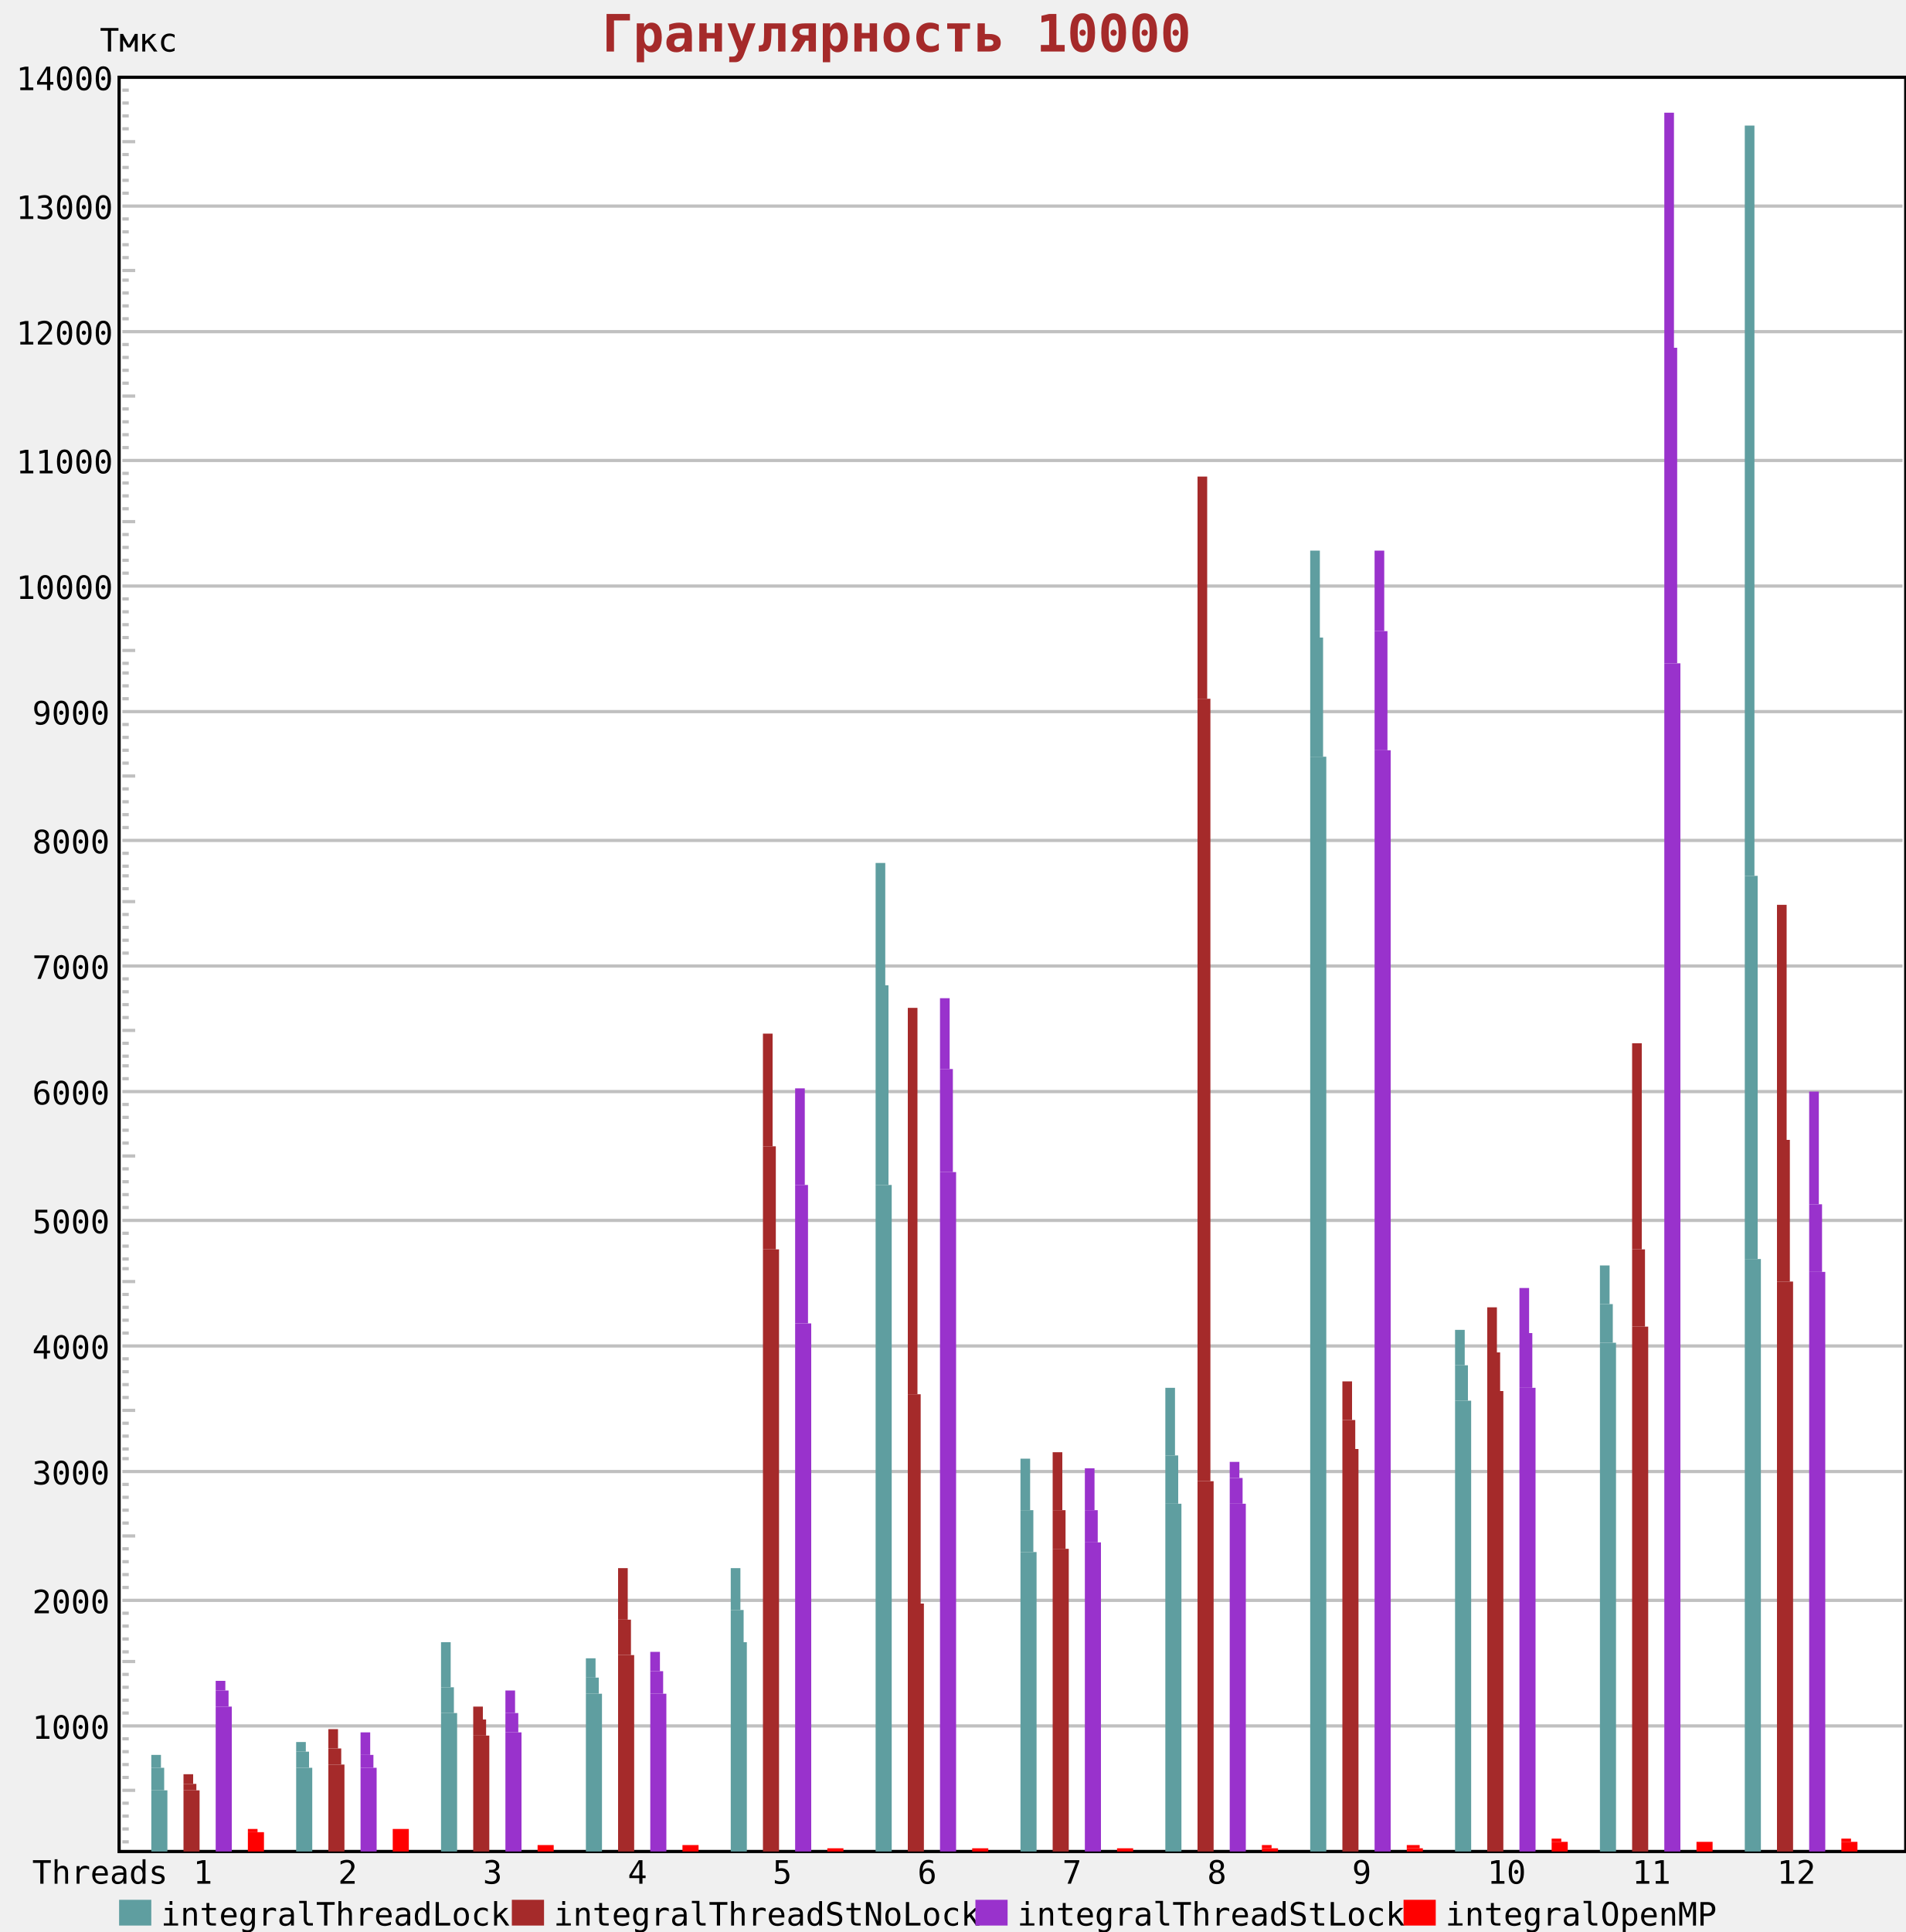
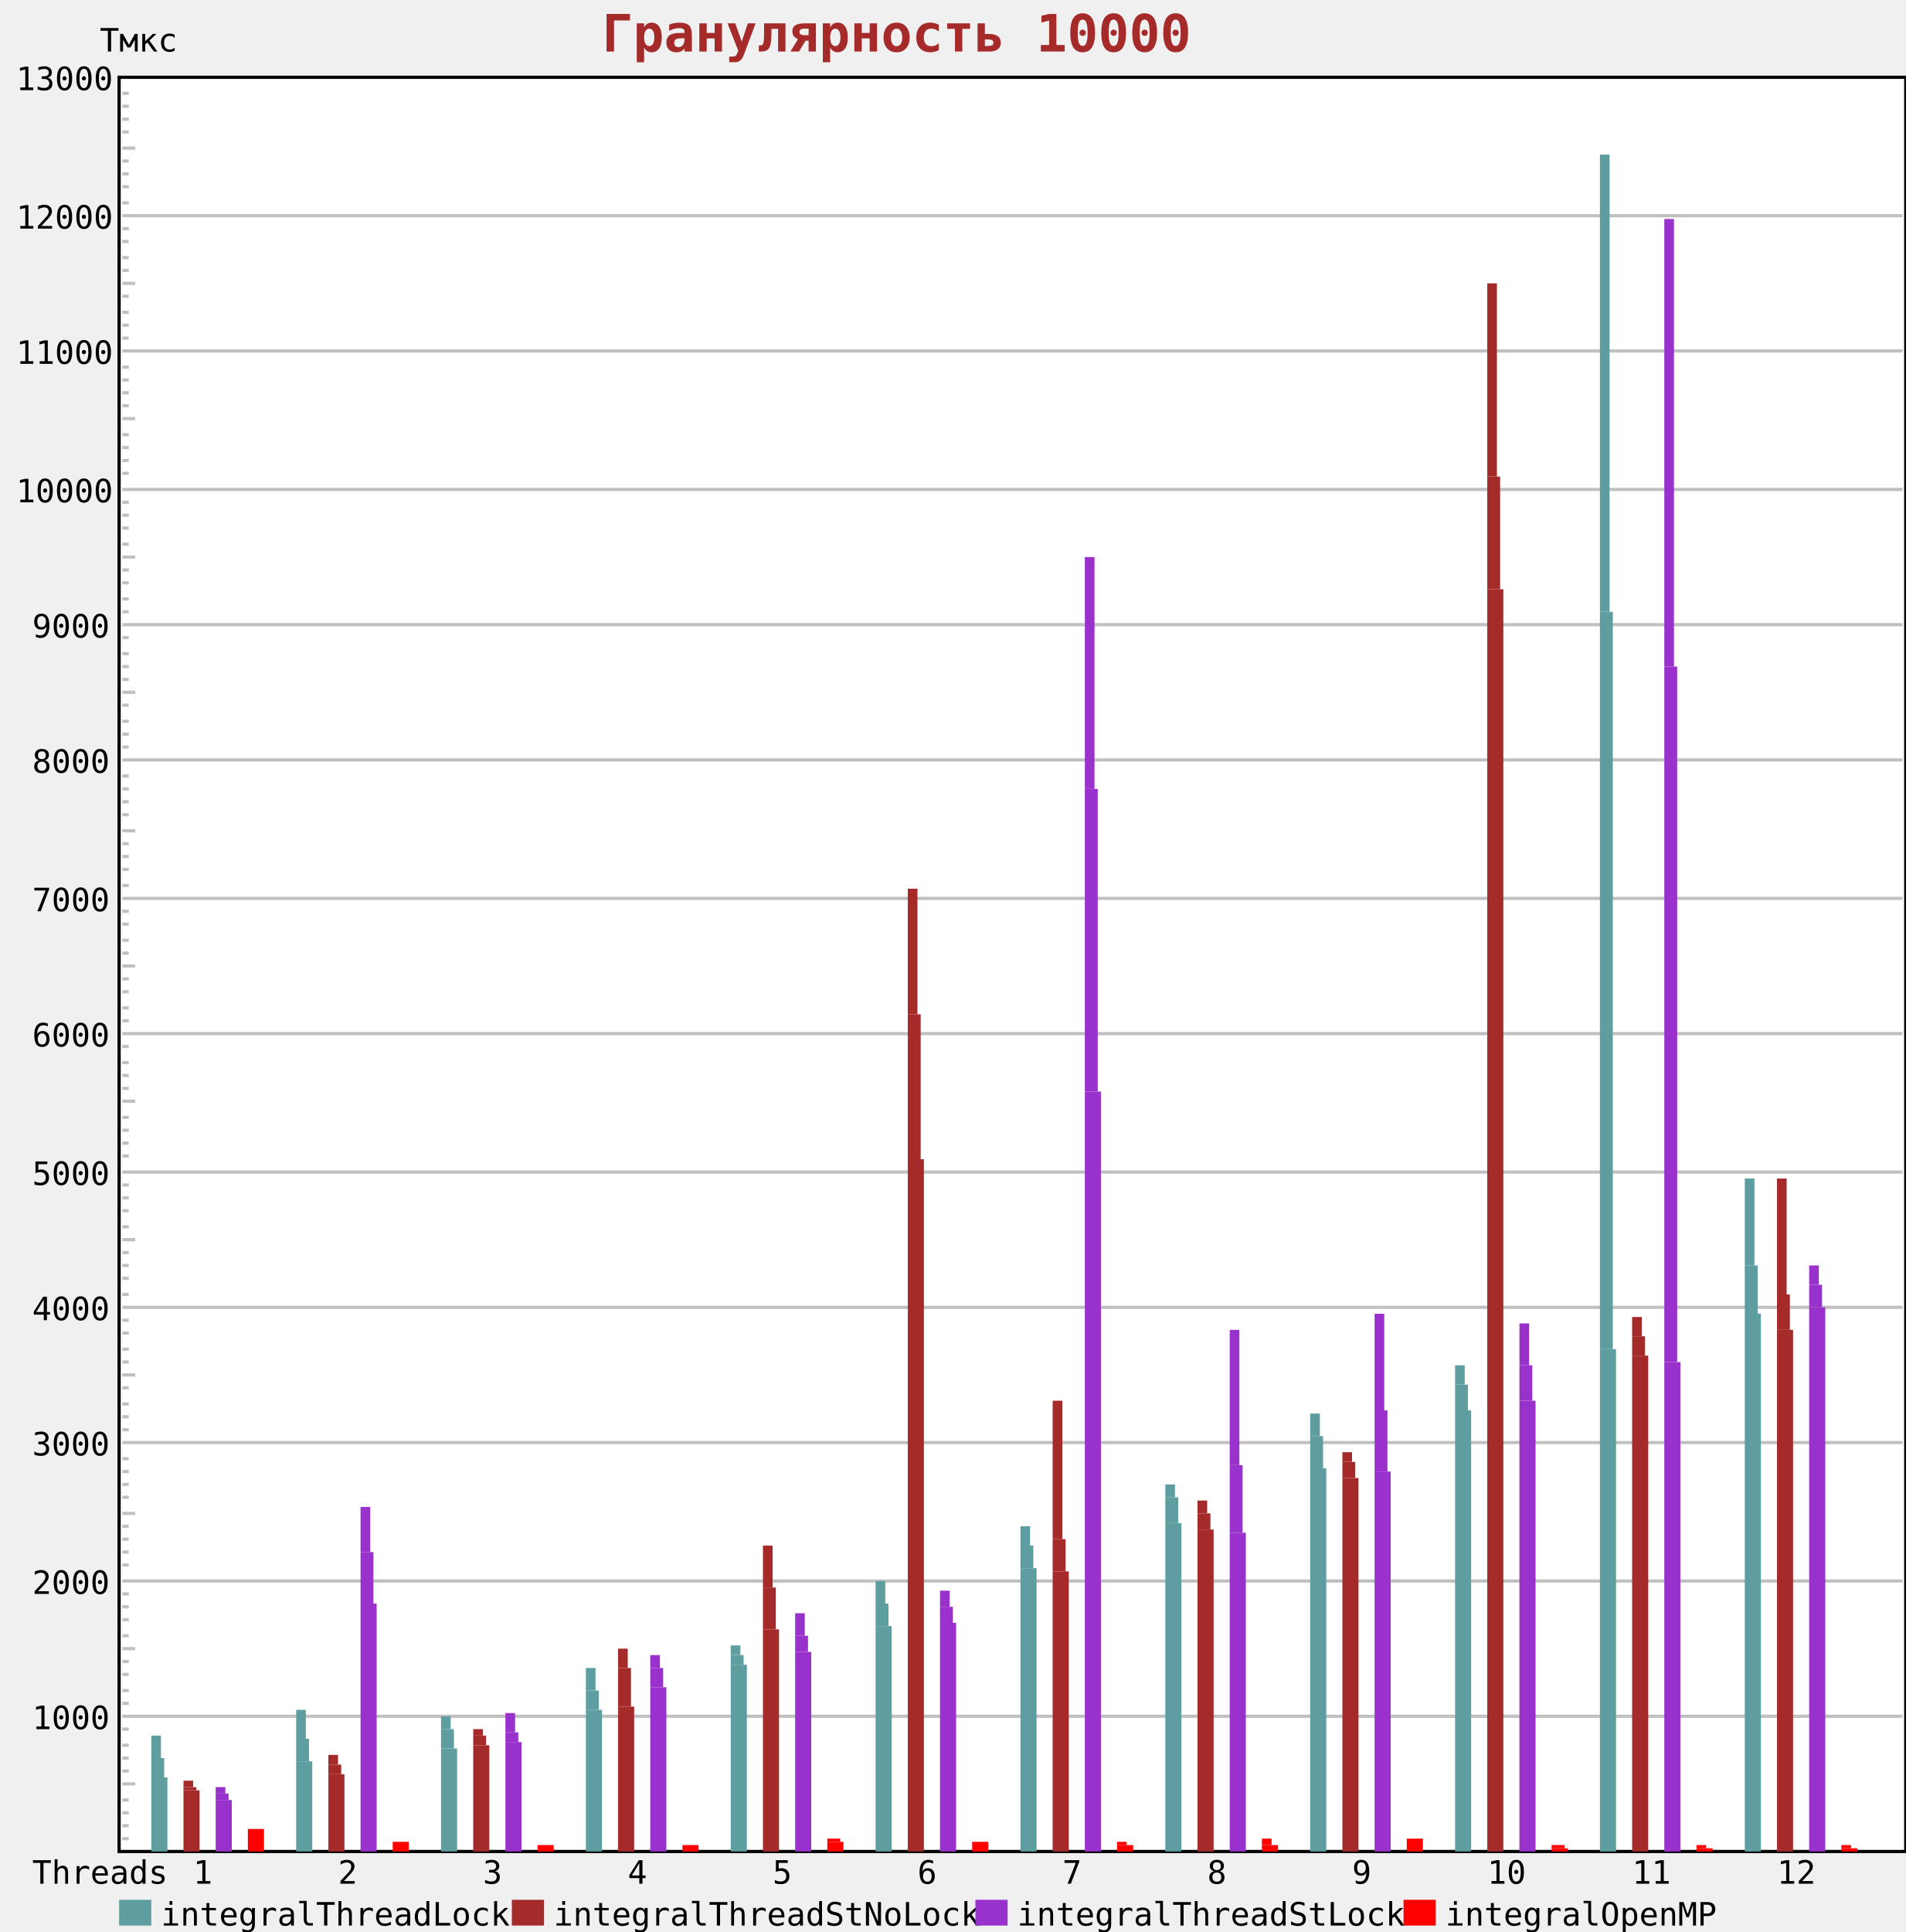
<svg xmlns="http://www.w3.org/2000/svg" width="592" height="600" version="1.1">
  <text x="187" y="16" font-family="monospace" font-size="16px" font-weight="bold" fill="brown">Гранулярность 10000</text>
  <text x="31" y="16" font-family="monospace" font-size="10px" font-weight="normal" fill="black">Tмкс</text>
  <text x="10" y="585" font-family="monospace" font-size="10px" font-weight="normal" fill="black">Threads</text>
  <rect x="37" y="24" width="555" height="551" stroke="black" fill="white" />
-   <line x1="38" y1="572" x2="40" y2="572" stroke="silver" />
-   <line x1="38" y1="568" x2="40" y2="568" stroke="silver" />
-   <line x1="38" y1="564" x2="40" y2="564" stroke="silver" />
-   <line x1="38" y1="560" x2="40" y2="560" stroke="silver" />
-   <line x1="38" y1="556" x2="42" y2="556" stroke="silver" />
-   <line x1="38" y1="552" x2="40" y2="552" stroke="silver" />
-   <line x1="38" y1="548" x2="40" y2="548" stroke="silver" />
-   <line x1="38" y1="544" x2="40" y2="544" stroke="silver" />
-   <line x1="38" y1="540" x2="40" y2="540" stroke="silver" />
-   <line x1="38" y1="536" x2="591" y2="536" stroke="silver" />
-   <text x="10" y="540" font-family="monospace" font-size="10px" font-weight="normal" fill="black">1000</text>
-   <line x1="38" y1="532" x2="40" y2="532" stroke="silver" />
-   <line x1="38" y1="528" x2="40" y2="528" stroke="silver" />
-   <line x1="38" y1="524" x2="40" y2="524" stroke="silver" />
+   <line x1="38" y1="571" x2="40" y2="571" stroke="silver" />
+   <line x1="38" y1="567" x2="40" y2="567" stroke="silver" />
+   <line x1="38" y1="563" x2="40" y2="563" stroke="silver" />
+   <line x1="38" y1="559" x2="40" y2="559" stroke="silver" />
+   <line x1="38" y1="554" x2="42" y2="554" stroke="silver" />
+   <line x1="38" y1="550" x2="40" y2="550" stroke="silver" />
+   <line x1="38" y1="546" x2="40" y2="546" stroke="silver" />
+   <line x1="38" y1="542" x2="40" y2="542" stroke="silver" />
+   <line x1="38" y1="537" x2="40" y2="537" stroke="silver" />
+   <line x1="38" y1="533" x2="591" y2="533" stroke="silver" />
+   <text x="10" y="537" font-family="monospace" font-size="10px" font-weight="normal" fill="black">1000</text>
+   <line x1="38" y1="529" x2="40" y2="529" stroke="silver" />
+   <line x1="38" y1="525" x2="40" y2="525" stroke="silver" />
  <line x1="38" y1="520" x2="40" y2="520" stroke="silver" />
-   <line x1="38" y1="516" x2="42" y2="516" stroke="silver" />
-   <line x1="38" y1="513" x2="40" y2="513" stroke="silver" />
-   <line x1="38" y1="509" x2="40" y2="509" stroke="silver" />
-   <line x1="38" y1="505" x2="40" y2="505" stroke="silver" />
-   <line x1="38" y1="501" x2="40" y2="501" stroke="silver" />
-   <line x1="38" y1="497" x2="591" y2="497" stroke="silver" />
-   <text x="10" y="501" font-family="monospace" font-size="10px" font-weight="normal" fill="black">2000</text>
-   <line x1="38" y1="493" x2="40" y2="493" stroke="silver" />
-   <line x1="38" y1="489" x2="40" y2="489" stroke="silver" />
-   <line x1="38" y1="485" x2="40" y2="485" stroke="silver" />
-   <line x1="38" y1="481" x2="40" y2="481" stroke="silver" />
-   <line x1="38" y1="477" x2="42" y2="477" stroke="silver" />
-   <line x1="38" y1="473" x2="40" y2="473" stroke="silver" />
-   <line x1="38" y1="469" x2="40" y2="469" stroke="silver" />
+   <line x1="38" y1="516" x2="40" y2="516" stroke="silver" />
+   <line x1="38" y1="512" x2="42" y2="512" stroke="silver" />
+   <line x1="38" y1="508" x2="40" y2="508" stroke="silver" />
+   <line x1="38" y1="503" x2="40" y2="503" stroke="silver" />
+   <line x1="38" y1="499" x2="40" y2="499" stroke="silver" />
+   <line x1="38" y1="495" x2="40" y2="495" stroke="silver" />
+   <line x1="38" y1="491" x2="591" y2="491" stroke="silver" />
+   <text x="10" y="495" font-family="monospace" font-size="10px" font-weight="normal" fill="black">2000</text>
+   <line x1="38" y1="486" x2="40" y2="486" stroke="silver" />
+   <line x1="38" y1="482" x2="40" y2="482" stroke="silver" />
+   <line x1="38" y1="478" x2="40" y2="478" stroke="silver" />
+   <line x1="38" y1="474" x2="40" y2="474" stroke="silver" />
+   <line x1="38" y1="470" x2="42" y2="470" stroke="silver" />
  <line x1="38" y1="465" x2="40" y2="465" stroke="silver" />
  <line x1="38" y1="461" x2="40" y2="461" stroke="silver" />
-   <line x1="38" y1="457" x2="591" y2="457" stroke="silver" />
-   <text x="10" y="461" font-family="monospace" font-size="10px" font-weight="normal" fill="black">3000</text>
+   <line x1="38" y1="457" x2="40" y2="457" stroke="silver" />
  <line x1="38" y1="453" x2="40" y2="453" stroke="silver" />
-   <line x1="38" y1="450" x2="40" y2="450" stroke="silver" />
-   <line x1="38" y1="446" x2="40" y2="446" stroke="silver" />
-   <line x1="38" y1="442" x2="40" y2="442" stroke="silver" />
-   <line x1="38" y1="438" x2="42" y2="438" stroke="silver" />
-   <line x1="38" y1="434" x2="40" y2="434" stroke="silver" />
-   <line x1="38" y1="430" x2="40" y2="430" stroke="silver" />
-   <line x1="38" y1="426" x2="40" y2="426" stroke="silver" />
-   <line x1="38" y1="422" x2="40" y2="422" stroke="silver" />
-   <line x1="38" y1="418" x2="591" y2="418" stroke="silver" />
-   <text x="10" y="422" font-family="monospace" font-size="10px" font-weight="normal" fill="black">4000</text>
+   <line x1="38" y1="448" x2="591" y2="448" stroke="silver" />
+   <text x="10" y="452" font-family="monospace" font-size="10px" font-weight="normal" fill="black">3000</text>
+   <line x1="38" y1="444" x2="40" y2="444" stroke="silver" />
+   <line x1="38" y1="440" x2="40" y2="440" stroke="silver" />
+   <line x1="38" y1="436" x2="40" y2="436" stroke="silver" />
+   <line x1="38" y1="431" x2="40" y2="431" stroke="silver" />
+   <line x1="38" y1="427" x2="42" y2="427" stroke="silver" />
+   <line x1="38" y1="423" x2="40" y2="423" stroke="silver" />
+   <line x1="38" y1="419" x2="40" y2="419" stroke="silver" />
  <line x1="38" y1="414" x2="40" y2="414" stroke="silver" />
  <line x1="38" y1="410" x2="40" y2="410" stroke="silver" />
-   <line x1="38" y1="406" x2="40" y2="406" stroke="silver" />
+   <line x1="38" y1="406" x2="591" y2="406" stroke="silver" />
+   <text x="10" y="410" font-family="monospace" font-size="10px" font-weight="normal" fill="black">4000</text>
  <line x1="38" y1="402" x2="40" y2="402" stroke="silver" />
-   <line x1="38" y1="398" x2="42" y2="398" stroke="silver" />
-   <line x1="38" y1="394" x2="40" y2="394" stroke="silver" />
-   <line x1="38" y1="391" x2="40" y2="391" stroke="silver" />
-   <line x1="38" y1="387" x2="40" y2="387" stroke="silver" />
-   <line x1="38" y1="383" x2="40" y2="383" stroke="silver" />
-   <line x1="38" y1="379" x2="591" y2="379" stroke="silver" />
-   <text x="10" y="383" font-family="monospace" font-size="10px" font-weight="normal" fill="black">5000</text>
-   <line x1="38" y1="375" x2="40" y2="375" stroke="silver" />
-   <line x1="38" y1="371" x2="40" y2="371" stroke="silver" />
-   <line x1="38" y1="367" x2="40" y2="367" stroke="silver" />
-   <line x1="38" y1="363" x2="40" y2="363" stroke="silver" />
-   <line x1="38" y1="359" x2="42" y2="359" stroke="silver" />
+   <line x1="38" y1="397" x2="40" y2="397" stroke="silver" />
+   <line x1="38" y1="393" x2="40" y2="393" stroke="silver" />
+   <line x1="38" y1="389" x2="40" y2="389" stroke="silver" />
+   <line x1="38" y1="385" x2="42" y2="385" stroke="silver" />
+   <line x1="38" y1="381" x2="40" y2="381" stroke="silver" />
+   <line x1="38" y1="376" x2="40" y2="376" stroke="silver" />
+   <line x1="38" y1="372" x2="40" y2="372" stroke="silver" />
+   <line x1="38" y1="368" x2="40" y2="368" stroke="silver" />
+   <line x1="38" y1="364" x2="591" y2="364" stroke="silver" />
+   <text x="10" y="368" font-family="monospace" font-size="10px" font-weight="normal" fill="black">5000</text>
+   <line x1="38" y1="359" x2="40" y2="359" stroke="silver" />
  <line x1="38" y1="355" x2="40" y2="355" stroke="silver" />
  <line x1="38" y1="351" x2="40" y2="351" stroke="silver" />
  <line x1="38" y1="347" x2="40" y2="347" stroke="silver" />
-   <line x1="38" y1="343" x2="40" y2="343" stroke="silver" />
-   <line x1="38" y1="339" x2="591" y2="339" stroke="silver" />
-   <text x="10" y="343" font-family="monospace" font-size="10px" font-weight="normal" fill="black">6000</text>
-   <line x1="38" y1="335" x2="40" y2="335" stroke="silver" />
-   <line x1="38" y1="331" x2="40" y2="331" stroke="silver" />
-   <line x1="38" y1="328" x2="40" y2="328" stroke="silver" />
-   <line x1="38" y1="324" x2="40" y2="324" stroke="silver" />
-   <line x1="38" y1="320" x2="42" y2="320" stroke="silver" />
-   <line x1="38" y1="316" x2="40" y2="316" stroke="silver" />
-   <line x1="38" y1="312" x2="40" y2="312" stroke="silver" />
+   <line x1="38" y1="342" x2="42" y2="342" stroke="silver" />
+   <line x1="38" y1="338" x2="40" y2="338" stroke="silver" />
+   <line x1="38" y1="334" x2="40" y2="334" stroke="silver" />
+   <line x1="38" y1="330" x2="40" y2="330" stroke="silver" />
+   <line x1="38" y1="325" x2="40" y2="325" stroke="silver" />
+   <line x1="38" y1="321" x2="591" y2="321" stroke="silver" />
+   <text x="10" y="325" font-family="monospace" font-size="10px" font-weight="normal" fill="black">6000</text>
+   <line x1="38" y1="317" x2="40" y2="317" stroke="silver" />
+   <line x1="38" y1="313" x2="40" y2="313" stroke="silver" />
  <line x1="38" y1="308" x2="40" y2="308" stroke="silver" />
  <line x1="38" y1="304" x2="40" y2="304" stroke="silver" />
-   <line x1="38" y1="300" x2="591" y2="300" stroke="silver" />
-   <text x="10" y="304" font-family="monospace" font-size="10px" font-weight="normal" fill="black">7000</text>
+   <line x1="38" y1="300" x2="42" y2="300" stroke="silver" />
  <line x1="38" y1="296" x2="40" y2="296" stroke="silver" />
  <line x1="38" y1="292" x2="40" y2="292" stroke="silver" />
-   <line x1="38" y1="288" x2="40" y2="288" stroke="silver" />
-   <line x1="38" y1="284" x2="40" y2="284" stroke="silver" />
-   <line x1="38" y1="280" x2="42" y2="280" stroke="silver" />
-   <line x1="38" y1="276" x2="40" y2="276" stroke="silver" />
-   <line x1="38" y1="272" x2="40" y2="272" stroke="silver" />
-   <line x1="38" y1="269" x2="40" y2="269" stroke="silver" />
-   <line x1="38" y1="265" x2="40" y2="265" stroke="silver" />
-   <line x1="38" y1="261" x2="591" y2="261" stroke="silver" />
-   <text x="10" y="265" font-family="monospace" font-size="10px" font-weight="normal" fill="black">8000</text>
-   <line x1="38" y1="257" x2="40" y2="257" stroke="silver" />
+   <line x1="38" y1="287" x2="40" y2="287" stroke="silver" />
+   <line x1="38" y1="283" x2="40" y2="283" stroke="silver" />
+   <line x1="38" y1="279" x2="591" y2="279" stroke="silver" />
+   <text x="10" y="283" font-family="monospace" font-size="10px" font-weight="normal" fill="black">7000</text>
+   <line x1="38" y1="275" x2="40" y2="275" stroke="silver" />
+   <line x1="38" y1="270" x2="40" y2="270" stroke="silver" />
+   <line x1="38" y1="266" x2="40" y2="266" stroke="silver" />
+   <line x1="38" y1="262" x2="40" y2="262" stroke="silver" />
+   <line x1="38" y1="258" x2="42" y2="258" stroke="silver" />
  <line x1="38" y1="253" x2="40" y2="253" stroke="silver" />
  <line x1="38" y1="249" x2="40" y2="249" stroke="silver" />
  <line x1="38" y1="245" x2="40" y2="245" stroke="silver" />
-   <line x1="38" y1="241" x2="42" y2="241" stroke="silver" />
-   <line x1="38" y1="237" x2="40" y2="237" stroke="silver" />
-   <line x1="38" y1="233" x2="40" y2="233" stroke="silver" />
-   <line x1="38" y1="229" x2="40" y2="229" stroke="silver" />
-   <line x1="38" y1="225" x2="40" y2="225" stroke="silver" />
-   <line x1="38" y1="221" x2="591" y2="221" stroke="silver" />
-   <text x="10" y="225" font-family="monospace" font-size="10px" font-weight="normal" fill="black">9000</text>
-   <line x1="38" y1="217" x2="40" y2="217" stroke="silver" />
-   <line x1="38" y1="213" x2="40" y2="213" stroke="silver" />
-   <line x1="38" y1="209" x2="40" y2="209" stroke="silver" />
-   <line x1="38" y1="206" x2="40" y2="206" stroke="silver" />
-   <line x1="38" y1="202" x2="42" y2="202" stroke="silver" />
+   <line x1="38" y1="241" x2="40" y2="241" stroke="silver" />
+   <line x1="38" y1="236" x2="591" y2="236" stroke="silver" />
+   <text x="10" y="240" font-family="monospace" font-size="10px" font-weight="normal" fill="black">8000</text>
+   <line x1="38" y1="232" x2="40" y2="232" stroke="silver" />
+   <line x1="38" y1="228" x2="40" y2="228" stroke="silver" />
+   <line x1="38" y1="224" x2="40" y2="224" stroke="silver" />
+   <line x1="38" y1="219" x2="40" y2="219" stroke="silver" />
+   <line x1="38" y1="215" x2="42" y2="215" stroke="silver" />
+   <line x1="38" y1="211" x2="40" y2="211" stroke="silver" />
+   <line x1="38" y1="207" x2="40" y2="207" stroke="silver" />
+   <line x1="38" y1="203" x2="40" y2="203" stroke="silver" />
  <line x1="38" y1="198" x2="40" y2="198" stroke="silver" />
-   <line x1="38" y1="194" x2="40" y2="194" stroke="silver" />
+   <line x1="38" y1="194" x2="591" y2="194" stroke="silver" />
+   <text x="10" y="198" font-family="monospace" font-size="10px" font-weight="normal" fill="black">9000</text>
  <line x1="38" y1="190" x2="40" y2="190" stroke="silver" />
  <line x1="38" y1="186" x2="40" y2="186" stroke="silver" />
-   <line x1="38" y1="182" x2="591" y2="182" stroke="silver" />
-   <text x="5" y="186" font-family="monospace" font-size="10px" font-weight="normal" fill="black">10000</text>
-   <line x1="38" y1="178" x2="40" y2="178" stroke="silver" />
-   <line x1="38" y1="174" x2="40" y2="174" stroke="silver" />
-   <line x1="38" y1="170" x2="40" y2="170" stroke="silver" />
-   <line x1="38" y1="166" x2="40" y2="166" stroke="silver" />
-   <line x1="38" y1="162" x2="42" y2="162" stroke="silver" />
-   <line x1="38" y1="158" x2="40" y2="158" stroke="silver" />
-   <line x1="38" y1="154" x2="40" y2="154" stroke="silver" />
-   <line x1="38" y1="150" x2="40" y2="150" stroke="silver" />
+   <line x1="38" y1="181" x2="40" y2="181" stroke="silver" />
+   <line x1="38" y1="177" x2="40" y2="177" stroke="silver" />
+   <line x1="38" y1="173" x2="42" y2="173" stroke="silver" />
+   <line x1="38" y1="169" x2="40" y2="169" stroke="silver" />
+   <line x1="38" y1="164" x2="40" y2="164" stroke="silver" />
+   <line x1="38" y1="160" x2="40" y2="160" stroke="silver" />
+   <line x1="38" y1="156" x2="40" y2="156" stroke="silver" />
+   <line x1="38" y1="152" x2="591" y2="152" stroke="silver" />
+   <text x="5" y="156" font-family="monospace" font-size="10px" font-weight="normal" fill="black">10000</text>
  <line x1="38" y1="147" x2="40" y2="147" stroke="silver" />
-   <line x1="38" y1="143" x2="591" y2="143" stroke="silver" />
-   <text x="5" y="147" font-family="monospace" font-size="10px" font-weight="normal" fill="black">11000</text>
+   <line x1="38" y1="143" x2="40" y2="143" stroke="silver" />
  <line x1="38" y1="139" x2="40" y2="139" stroke="silver" />
  <line x1="38" y1="135" x2="40" y2="135" stroke="silver" />
-   <line x1="38" y1="131" x2="40" y2="131" stroke="silver" />
-   <line x1="38" y1="127" x2="40" y2="127" stroke="silver" />
-   <line x1="38" y1="123" x2="42" y2="123" stroke="silver" />
-   <line x1="38" y1="119" x2="40" y2="119" stroke="silver" />
-   <line x1="38" y1="115" x2="40" y2="115" stroke="silver" />
-   <line x1="38" y1="111" x2="40" y2="111" stroke="silver" />
-   <line x1="38" y1="107" x2="40" y2="107" stroke="silver" />
-   <line x1="38" y1="103" x2="591" y2="103" stroke="silver" />
-   <text x="5" y="107" font-family="monospace" font-size="10px" font-weight="normal" fill="black">12000</text>
-   <line x1="38" y1="99" x2="40" y2="99" stroke="silver" />
-   <line x1="38" y1="95" x2="40" y2="95" stroke="silver" />
-   <line x1="38" y1="91" x2="40" y2="91" stroke="silver" />
-   <line x1="38" y1="87" x2="40" y2="87" stroke="silver" />
-   <line x1="38" y1="84" x2="42" y2="84" stroke="silver" />
+   <line x1="38" y1="130" x2="42" y2="130" stroke="silver" />
+   <line x1="38" y1="126" x2="40" y2="126" stroke="silver" />
+   <line x1="38" y1="122" x2="40" y2="122" stroke="silver" />
+   <line x1="38" y1="118" x2="40" y2="118" stroke="silver" />
+   <line x1="38" y1="114" x2="40" y2="114" stroke="silver" />
+   <line x1="38" y1="109" x2="591" y2="109" stroke="silver" />
+   <text x="5" y="113" font-family="monospace" font-size="10px" font-weight="normal" fill="black">11000</text>
+   <line x1="38" y1="105" x2="40" y2="105" stroke="silver" />
+   <line x1="38" y1="101" x2="40" y2="101" stroke="silver" />
+   <line x1="38" y1="97" x2="40" y2="97" stroke="silver" />
+   <line x1="38" y1="92" x2="40" y2="92" stroke="silver" />
+   <line x1="38" y1="88" x2="42" y2="88" stroke="silver" />
+   <line x1="38" y1="84" x2="40" y2="84" stroke="silver" />
  <line x1="38" y1="80" x2="40" y2="80" stroke="silver" />
-   <line x1="38" y1="76" x2="40" y2="76" stroke="silver" />
-   <line x1="38" y1="72" x2="40" y2="72" stroke="silver" />
-   <line x1="38" y1="68" x2="40" y2="68" stroke="silver" />
-   <line x1="38" y1="64" x2="591" y2="64" stroke="silver" />
-   <text x="5" y="68" font-family="monospace" font-size="10px" font-weight="normal" fill="black">13000</text>
-   <line x1="38" y1="60" x2="40" y2="60" stroke="silver" />
-   <line x1="38" y1="56" x2="40" y2="56" stroke="silver" />
-   <line x1="38" y1="52" x2="40" y2="52" stroke="silver" />
-   <line x1="38" y1="48" x2="40" y2="48" stroke="silver" />
-   <line x1="38" y1="44" x2="42" y2="44" stroke="silver" />
-   <line x1="38" y1="40" x2="40" y2="40" stroke="silver" />
-   <line x1="38" y1="36" x2="40" y2="36" stroke="silver" />
-   <line x1="38" y1="32" x2="40" y2="32" stroke="silver" />
-   <line x1="38" y1="28" x2="40" y2="28" stroke="silver" />
-   <text x="5" y="28" font-family="monospace" font-size="10px" font-weight="normal" fill="black">14000</text>
-   <rect x="47" y="556" width="5" height="19" fill="cadetblue" />
-   <rect x="47" y="549" width="4" height="7" fill="cadetblue" />
-   <rect x="47" y="545" width="3" height="4" fill="cadetblue" />
+   <line x1="38" y1="75" x2="40" y2="75" stroke="silver" />
+   <line x1="38" y1="71" x2="40" y2="71" stroke="silver" />
+   <line x1="38" y1="67" x2="591" y2="67" stroke="silver" />
+   <text x="5" y="71" font-family="monospace" font-size="10px" font-weight="normal" fill="black">12000</text>
+   <line x1="38" y1="63" x2="40" y2="63" stroke="silver" />
+   <line x1="38" y1="58" x2="40" y2="58" stroke="silver" />
+   <line x1="38" y1="54" x2="40" y2="54" stroke="silver" />
+   <line x1="38" y1="50" x2="40" y2="50" stroke="silver" />
+   <line x1="38" y1="46" x2="42" y2="46" stroke="silver" />
+   <line x1="38" y1="41" x2="40" y2="41" stroke="silver" />
+   <line x1="38" y1="37" x2="40" y2="37" stroke="silver" />
+   <line x1="38" y1="33" x2="40" y2="33" stroke="silver" />
+   <line x1="38" y1="29" x2="40" y2="29" stroke="silver" />
+   <text x="5" y="28" font-family="monospace" font-size="10px" font-weight="normal" fill="black">13000</text>
+   <rect x="47" y="552" width="5" height="23" fill="cadetblue" />
+   <rect x="47" y="546" width="4" height="6" fill="cadetblue" />
+   <rect x="47" y="539" width="3" height="7" fill="cadetblue" />
  <rect x="57" y="556" width="5" height="19" fill="brown" />
-   <rect x="57" y="554" width="4" height="2" fill="brown" />
-   <rect x="57" y="551" width="3" height="3" fill="brown" />
-   <rect x="67" y="530" width="5" height="45" fill="darkorchid" />
-   <rect x="67" y="525" width="4" height="5" fill="darkorchid" />
-   <rect x="67" y="522" width="3" height="3" fill="darkorchid" />
-   <rect x="77" y="569" width="5" height="6" fill="red" />
-   <rect x="77" y="569" width="4" height="0" fill="red" />
-   <rect x="77" y="568" width="3" height="1" fill="red" />
+   <rect x="57" y="555" width="4" height="1" fill="brown" />
+   <rect x="57" y="553" width="3" height="2" fill="brown" />
+   <rect x="67" y="559" width="5" height="16" fill="darkorchid" />
+   <rect x="67" y="557" width="4" height="2" fill="darkorchid" />
+   <rect x="67" y="555" width="3" height="2" fill="darkorchid" />
+   <rect x="77" y="568" width="5" height="7" fill="red" />
+   <rect x="77" y="568" width="4" height="0" fill="red" />
+   <rect x="77" y="568" width="3" height="0" fill="red" />
  <text x="60" y="585" font-family="monospace" font-size="10px" font-weight="normal" fill="black">1</text>
-   <rect x="92" y="549" width="5" height="26" fill="cadetblue" />
-   <rect x="92" y="544" width="4" height="5" fill="cadetblue" />
-   <rect x="92" y="541" width="3" height="3" fill="cadetblue" />
-   <rect x="102" y="548" width="5" height="27" fill="brown" />
-   <rect x="102" y="543" width="4" height="5" fill="brown" />
-   <rect x="102" y="537" width="3" height="6" fill="brown" />
-   <rect x="112" y="549" width="5" height="26" fill="darkorchid" />
-   <rect x="112" y="545" width="4" height="4" fill="darkorchid" />
-   <rect x="112" y="538" width="3" height="7" fill="darkorchid" />
-   <rect x="122" y="568" width="5" height="7" fill="red" />
-   <rect x="122" y="568" width="4" height="0" fill="red" />
-   <rect x="122" y="568" width="3" height="0" fill="red" />
+   <rect x="92" y="547" width="5" height="28" fill="cadetblue" />
+   <rect x="92" y="540" width="4" height="7" fill="cadetblue" />
+   <rect x="92" y="531" width="3" height="9" fill="cadetblue" />
+   <rect x="102" y="551" width="5" height="24" fill="brown" />
+   <rect x="102" y="548" width="4" height="3" fill="brown" />
+   <rect x="102" y="545" width="3" height="3" fill="brown" />
+   <rect x="112" y="498" width="5" height="77" fill="darkorchid" />
+   <rect x="112" y="482" width="4" height="16" fill="darkorchid" />
+   <rect x="112" y="468" width="3" height="14" fill="darkorchid" />
+   <rect x="122" y="572" width="5" height="3" fill="red" />
+   <rect x="122" y="572" width="4" height="0" fill="red" />
+   <rect x="122" y="572" width="3" height="0" fill="red" />
  <text x="105" y="585" font-family="monospace" font-size="10px" font-weight="normal" fill="black">2</text>
-   <rect x="137" y="532" width="5" height="43" fill="cadetblue" />
-   <rect x="137" y="524" width="4" height="8" fill="cadetblue" />
-   <rect x="137" y="510" width="3" height="14" fill="cadetblue" />
-   <rect x="147" y="539" width="5" height="36" fill="brown" />
-   <rect x="147" y="534" width="4" height="5" fill="brown" />
-   <rect x="147" y="530" width="3" height="4" fill="brown" />
-   <rect x="157" y="538" width="5" height="37" fill="darkorchid" />
-   <rect x="157" y="532" width="4" height="6" fill="darkorchid" />
-   <rect x="157" y="525" width="3" height="7" fill="darkorchid" />
+   <rect x="137" y="543" width="5" height="32" fill="cadetblue" />
+   <rect x="137" y="537" width="4" height="6" fill="cadetblue" />
+   <rect x="137" y="533" width="3" height="4" fill="cadetblue" />
+   <rect x="147" y="542" width="5" height="33" fill="brown" />
+   <rect x="147" y="539" width="4" height="3" fill="brown" />
+   <rect x="147" y="537" width="3" height="2" fill="brown" />
+   <rect x="157" y="541" width="5" height="34" fill="darkorchid" />
+   <rect x="157" y="538" width="4" height="3" fill="darkorchid" />
+   <rect x="157" y="532" width="3" height="6" fill="darkorchid" />
  <rect x="167" y="573" width="5" height="2" fill="red" />
  <rect x="167" y="573" width="4" height="0" fill="red" />
  <rect x="167" y="573" width="3" height="0" fill="red" />
  <text x="150" y="585" font-family="monospace" font-size="10px" font-weight="normal" fill="black">3</text>
-   <rect x="182" y="526" width="5" height="49" fill="cadetblue" />
-   <rect x="182" y="521" width="4" height="5" fill="cadetblue" />
-   <rect x="182" y="515" width="3" height="6" fill="cadetblue" />
-   <rect x="192" y="514" width="5" height="61" fill="brown" />
-   <rect x="192" y="503" width="4" height="11" fill="brown" />
-   <rect x="192" y="487" width="3" height="16" fill="brown" />
-   <rect x="202" y="526" width="5" height="49" fill="darkorchid" />
-   <rect x="202" y="519" width="4" height="7" fill="darkorchid" />
-   <rect x="202" y="513" width="3" height="6" fill="darkorchid" />
+   <rect x="182" y="531" width="5" height="44" fill="cadetblue" />
+   <rect x="182" y="525" width="4" height="6" fill="cadetblue" />
+   <rect x="182" y="518" width="3" height="7" fill="cadetblue" />
+   <rect x="192" y="530" width="5" height="45" fill="brown" />
+   <rect x="192" y="518" width="4" height="12" fill="brown" />
+   <rect x="192" y="512" width="3" height="6" fill="brown" />
+   <rect x="202" y="524" width="5" height="51" fill="darkorchid" />
+   <rect x="202" y="518" width="4" height="6" fill="darkorchid" />
+   <rect x="202" y="514" width="3" height="4" fill="darkorchid" />
  <rect x="212" y="573" width="5" height="2" fill="red" />
  <rect x="212" y="573" width="4" height="0" fill="red" />
  <rect x="212" y="573" width="3" height="0" fill="red" />
  <text x="195" y="585" font-family="monospace" font-size="10px" font-weight="normal" fill="black">4</text>
-   <rect x="227" y="510" width="5" height="65" fill="cadetblue" />
-   <rect x="227" y="500" width="4" height="10" fill="cadetblue" />
-   <rect x="227" y="487" width="3" height="13" fill="cadetblue" />
-   <rect x="237" y="388" width="5" height="187" fill="brown" />
-   <rect x="237" y="356" width="4" height="32" fill="brown" />
-   <rect x="237" y="321" width="3" height="35" fill="brown" />
-   <rect x="247" y="411" width="5" height="164" fill="darkorchid" />
-   <rect x="247" y="368" width="4" height="43" fill="darkorchid" />
-   <rect x="247" y="338" width="3" height="30" fill="darkorchid" />
-   <rect x="257" y="574" width="5" height="1" fill="red" />
-   <rect x="257" y="574" width="4" height="0" fill="red" />
-   <rect x="257" y="574" width="3" height="0" fill="red" />
+   <rect x="227" y="517" width="5" height="58" fill="cadetblue" />
+   <rect x="227" y="514" width="4" height="3" fill="cadetblue" />
+   <rect x="227" y="511" width="3" height="3" fill="cadetblue" />
+   <rect x="237" y="506" width="5" height="69" fill="brown" />
+   <rect x="237" y="493" width="4" height="13" fill="brown" />
+   <rect x="237" y="480" width="3" height="13" fill="brown" />
+   <rect x="247" y="513" width="5" height="62" fill="darkorchid" />
+   <rect x="247" y="508" width="4" height="5" fill="darkorchid" />
+   <rect x="247" y="501" width="3" height="7" fill="darkorchid" />
+   <rect x="257" y="572" width="5" height="3" fill="red" />
+   <rect x="257" y="571" width="4" height="1" fill="red" />
+   <rect x="257" y="571" width="3" height="0" fill="red" />
  <text x="240" y="585" font-family="monospace" font-size="10px" font-weight="normal" fill="black">5</text>
-   <rect x="272" y="368" width="5" height="207" fill="cadetblue" />
-   <rect x="272" y="306" width="4" height="62" fill="cadetblue" />
-   <rect x="272" y="268" width="3" height="38" fill="cadetblue" />
-   <rect x="282" y="498" width="5" height="77" fill="brown" />
-   <rect x="282" y="433" width="4" height="65" fill="brown" />
-   <rect x="282" y="313" width="3" height="120" fill="brown" />
-   <rect x="292" y="364" width="5" height="211" fill="darkorchid" />
-   <rect x="292" y="332" width="4" height="32" fill="darkorchid" />
-   <rect x="292" y="310" width="3" height="22" fill="darkorchid" />
-   <rect x="302" y="574" width="5" height="1" fill="red" />
-   <rect x="302" y="574" width="4" height="0" fill="red" />
-   <rect x="302" y="574" width="3" height="0" fill="red" />
+   <rect x="272" y="505" width="5" height="70" fill="cadetblue" />
+   <rect x="272" y="498" width="4" height="7" fill="cadetblue" />
+   <rect x="272" y="491" width="3" height="7" fill="cadetblue" />
+   <rect x="282" y="360" width="5" height="215" fill="brown" />
+   <rect x="282" y="315" width="4" height="45" fill="brown" />
+   <rect x="282" y="276" width="3" height="39" fill="brown" />
+   <rect x="292" y="504" width="5" height="71" fill="darkorchid" />
+   <rect x="292" y="499" width="4" height="5" fill="darkorchid" />
+   <rect x="292" y="494" width="3" height="5" fill="darkorchid" />
+   <rect x="302" y="572" width="5" height="3" fill="red" />
+   <rect x="302" y="572" width="4" height="0" fill="red" />
+   <rect x="302" y="572" width="3" height="0" fill="red" />
  <text x="285" y="585" font-family="monospace" font-size="10px" font-weight="normal" fill="black">6</text>
-   <rect x="317" y="482" width="5" height="93" fill="cadetblue" />
-   <rect x="317" y="469" width="4" height="13" fill="cadetblue" />
-   <rect x="317" y="453" width="3" height="16" fill="cadetblue" />
-   <rect x="327" y="481" width="5" height="94" fill="brown" />
-   <rect x="327" y="469" width="4" height="12" fill="brown" />
-   <rect x="327" y="451" width="3" height="18" fill="brown" />
-   <rect x="337" y="479" width="5" height="96" fill="darkorchid" />
-   <rect x="337" y="469" width="4" height="10" fill="darkorchid" />
-   <rect x="337" y="456" width="3" height="13" fill="darkorchid" />
-   <rect x="347" y="574" width="5" height="1" fill="red" />
-   <rect x="347" y="574" width="4" height="0" fill="red" />
-   <rect x="347" y="574" width="3" height="0" fill="red" />
+   <rect x="317" y="487" width="5" height="88" fill="cadetblue" />
+   <rect x="317" y="480" width="4" height="7" fill="cadetblue" />
+   <rect x="317" y="474" width="3" height="6" fill="cadetblue" />
+   <rect x="327" y="488" width="5" height="87" fill="brown" />
+   <rect x="327" y="478" width="4" height="10" fill="brown" />
+   <rect x="327" y="435" width="3" height="43" fill="brown" />
+   <rect x="337" y="339" width="5" height="236" fill="darkorchid" />
+   <rect x="337" y="245" width="4" height="94" fill="darkorchid" />
+   <rect x="337" y="173" width="3" height="72" fill="darkorchid" />
+   <rect x="347" y="573" width="5" height="2" fill="red" />
+   <rect x="347" y="573" width="4" height="0" fill="red" />
+   <rect x="347" y="572" width="3" height="1" fill="red" />
  <text x="330" y="585" font-family="monospace" font-size="10px" font-weight="normal" fill="black">7</text>
-   <rect x="362" y="467" width="5" height="108" fill="cadetblue" />
-   <rect x="362" y="452" width="4" height="15" fill="cadetblue" />
-   <rect x="362" y="431" width="3" height="21" fill="cadetblue" />
-   <rect x="372" y="460" width="5" height="115" fill="brown" />
-   <rect x="372" y="217" width="4" height="243" fill="brown" />
-   <rect x="372" y="148" width="3" height="69" fill="brown" />
-   <rect x="382" y="467" width="5" height="108" fill="darkorchid" />
-   <rect x="382" y="459" width="4" height="8" fill="darkorchid" />
-   <rect x="382" y="454" width="3" height="5" fill="darkorchid" />
-   <rect x="392" y="574" width="5" height="1" fill="red" />
-   <rect x="392" y="574" width="4" height="0" fill="red" />
-   <rect x="392" y="573" width="3" height="1" fill="red" />
+   <rect x="362" y="473" width="5" height="102" fill="cadetblue" />
+   <rect x="362" y="465" width="4" height="8" fill="cadetblue" />
+   <rect x="362" y="461" width="3" height="4" fill="cadetblue" />
+   <rect x="372" y="475" width="5" height="100" fill="brown" />
+   <rect x="372" y="470" width="4" height="5" fill="brown" />
+   <rect x="372" y="466" width="3" height="4" fill="brown" />
+   <rect x="382" y="476" width="5" height="99" fill="darkorchid" />
+   <rect x="382" y="455" width="4" height="21" fill="darkorchid" />
+   <rect x="382" y="413" width="3" height="42" fill="darkorchid" />
+   <rect x="392" y="573" width="5" height="2" fill="red" />
+   <rect x="392" y="573" width="4" height="0" fill="red" />
+   <rect x="392" y="571" width="3" height="2" fill="red" />
  <text x="375" y="585" font-family="monospace" font-size="10px" font-weight="normal" fill="black">8</text>
-   <rect x="407" y="235" width="5" height="340" fill="cadetblue" />
-   <rect x="407" y="198" width="4" height="37" fill="cadetblue" />
-   <rect x="407" y="171" width="3" height="27" fill="cadetblue" />
-   <rect x="417" y="450" width="5" height="125" fill="brown" />
-   <rect x="417" y="441" width="4" height="9" fill="brown" />
-   <rect x="417" y="429" width="3" height="12" fill="brown" />
-   <rect x="427" y="233" width="5" height="342" fill="darkorchid" />
-   <rect x="427" y="196" width="4" height="37" fill="darkorchid" />
-   <rect x="427" y="171" width="3" height="25" fill="darkorchid" />
-   <rect x="437" y="574" width="5" height="1" fill="red" />
-   <rect x="437" y="573" width="4" height="1" fill="red" />
-   <rect x="437" y="573" width="3" height="0" fill="red" />
+   <rect x="407" y="456" width="5" height="119" fill="cadetblue" />
+   <rect x="407" y="446" width="4" height="10" fill="cadetblue" />
+   <rect x="407" y="439" width="3" height="7" fill="cadetblue" />
+   <rect x="417" y="459" width="5" height="116" fill="brown" />
+   <rect x="417" y="454" width="4" height="5" fill="brown" />
+   <rect x="417" y="451" width="3" height="3" fill="brown" />
+   <rect x="427" y="457" width="5" height="118" fill="darkorchid" />
+   <rect x="427" y="438" width="4" height="19" fill="darkorchid" />
+   <rect x="427" y="408" width="3" height="30" fill="darkorchid" />
+   <rect x="437" y="571" width="5" height="4" fill="red" />
+   <rect x="437" y="571" width="4" height="0" fill="red" />
+   <rect x="437" y="571" width="3" height="0" fill="red" />
  <text x="420" y="585" font-family="monospace" font-size="10px" font-weight="normal" fill="black">9</text>
-   <rect x="452" y="435" width="5" height="140" fill="cadetblue" />
-   <rect x="452" y="424" width="4" height="11" fill="cadetblue" />
-   <rect x="452" y="413" width="3" height="11" fill="cadetblue" />
-   <rect x="462" y="432" width="5" height="143" fill="brown" />
-   <rect x="462" y="420" width="4" height="12" fill="brown" />
-   <rect x="462" y="406" width="3" height="14" fill="brown" />
-   <rect x="472" y="431" width="5" height="144" fill="darkorchid" />
-   <rect x="472" y="414" width="4" height="17" fill="darkorchid" />
-   <rect x="472" y="400" width="3" height="14" fill="darkorchid" />
-   <rect x="482" y="572" width="5" height="3" fill="red" />
-   <rect x="482" y="572" width="4" height="0" fill="red" />
-   <rect x="482" y="571" width="3" height="1" fill="red" />
+   <rect x="452" y="438" width="5" height="137" fill="cadetblue" />
+   <rect x="452" y="430" width="4" height="8" fill="cadetblue" />
+   <rect x="452" y="424" width="3" height="6" fill="cadetblue" />
+   <rect x="462" y="183" width="5" height="392" fill="brown" />
+   <rect x="462" y="148" width="4" height="35" fill="brown" />
+   <rect x="462" y="88" width="3" height="60" fill="brown" />
+   <rect x="472" y="435" width="5" height="140" fill="darkorchid" />
+   <rect x="472" y="424" width="4" height="11" fill="darkorchid" />
+   <rect x="472" y="411" width="3" height="13" fill="darkorchid" />
+   <rect x="482" y="574" width="5" height="1" fill="red" />
+   <rect x="482" y="573" width="4" height="1" fill="red" />
+   <rect x="482" y="573" width="3" height="0" fill="red" />
  <text x="462" y="585" font-family="monospace" font-size="10px" font-weight="normal" fill="black">10</text>
-   <rect x="497" y="417" width="5" height="158" fill="cadetblue" />
-   <rect x="497" y="405" width="4" height="12" fill="cadetblue" />
-   <rect x="497" y="393" width="3" height="12" fill="cadetblue" />
-   <rect x="507" y="412" width="5" height="163" fill="brown" />
-   <rect x="507" y="388" width="4" height="24" fill="brown" />
-   <rect x="507" y="324" width="3" height="64" fill="brown" />
-   <rect x="517" y="206" width="5" height="369" fill="darkorchid" />
-   <rect x="517" y="108" width="4" height="98" fill="darkorchid" />
-   <rect x="517" y="35" width="3" height="73" fill="darkorchid" />
-   <rect x="527" y="572" width="5" height="3" fill="red" />
-   <rect x="527" y="572" width="4" height="0" fill="red" />
-   <rect x="527" y="572" width="3" height="0" fill="red" />
+   <rect x="497" y="419" width="5" height="156" fill="cadetblue" />
+   <rect x="497" y="190" width="4" height="229" fill="cadetblue" />
+   <rect x="497" y="48" width="3" height="142" fill="cadetblue" />
+   <rect x="507" y="421" width="5" height="154" fill="brown" />
+   <rect x="507" y="415" width="4" height="6" fill="brown" />
+   <rect x="507" y="409" width="3" height="6" fill="brown" />
+   <rect x="517" y="423" width="5" height="152" fill="darkorchid" />
+   <rect x="517" y="207" width="4" height="216" fill="darkorchid" />
+   <rect x="517" y="68" width="3" height="139" fill="darkorchid" />
+   <rect x="527" y="574" width="5" height="1" fill="red" />
+   <rect x="527" y="574" width="4" height="0" fill="red" />
+   <rect x="527" y="573" width="3" height="1" fill="red" />
  <text x="507" y="585" font-family="monospace" font-size="10px" font-weight="normal" fill="black">11</text>
-   <rect x="542" y="391" width="5" height="184" fill="cadetblue" />
-   <rect x="542" y="272" width="4" height="119" fill="cadetblue" />
-   <rect x="542" y="39" width="3" height="233" fill="cadetblue" />
-   <rect x="552" y="398" width="5" height="177" fill="brown" />
-   <rect x="552" y="354" width="4" height="44" fill="brown" />
-   <rect x="552" y="281" width="3" height="73" fill="brown" />
-   <rect x="562" y="395" width="5" height="180" fill="darkorchid" />
-   <rect x="562" y="374" width="4" height="21" fill="darkorchid" />
-   <rect x="562" y="339" width="3" height="35" fill="darkorchid" />
-   <rect x="572" y="572" width="5" height="3" fill="red" />
-   <rect x="572" y="572" width="4" height="0" fill="red" />
-   <rect x="572" y="571" width="3" height="1" fill="red" />
+   <rect x="542" y="408" width="5" height="167" fill="cadetblue" />
+   <rect x="542" y="393" width="4" height="15" fill="cadetblue" />
+   <rect x="542" y="366" width="3" height="27" fill="cadetblue" />
+   <rect x="552" y="413" width="5" height="162" fill="brown" />
+   <rect x="552" y="402" width="4" height="11" fill="brown" />
+   <rect x="552" y="366" width="3" height="36" fill="brown" />
+   <rect x="562" y="406" width="5" height="169" fill="darkorchid" />
+   <rect x="562" y="399" width="4" height="7" fill="darkorchid" />
+   <rect x="562" y="393" width="3" height="6" fill="darkorchid" />
+   <rect x="572" y="574" width="5" height="1" fill="red" />
+   <rect x="572" y="574" width="4" height="0" fill="red" />
+   <rect x="572" y="573" width="3" height="1" fill="red" />
  <text x="552" y="585" font-family="monospace" font-size="10px" font-weight="normal" fill="black">12</text>
  <rect x="37" y="590" width="10" height="8" fill="cadetblue" />
  <text x="50" y="598" font-family="monospace" font-size="10px" font-weight="normal" fill="black">integralThreadLock</text>
  <rect x="159" y="590" width="10" height="8" fill="brown" />
  <text x="172" y="598" font-family="monospace" font-size="10px" font-weight="normal" fill="black">integralThreadStNoLock</text>
  <rect x="303" y="590" width="10" height="8" fill="darkorchid" />
  <text x="316" y="598" font-family="monospace" font-size="10px" font-weight="normal" fill="black">integralThreadStLock</text>
  <rect x="436" y="590" width="10" height="8" fill="red" />
  <text x="449" y="598" font-family="monospace" font-size="10px" font-weight="normal" fill="black">integralOpenMP</text>
</svg>
